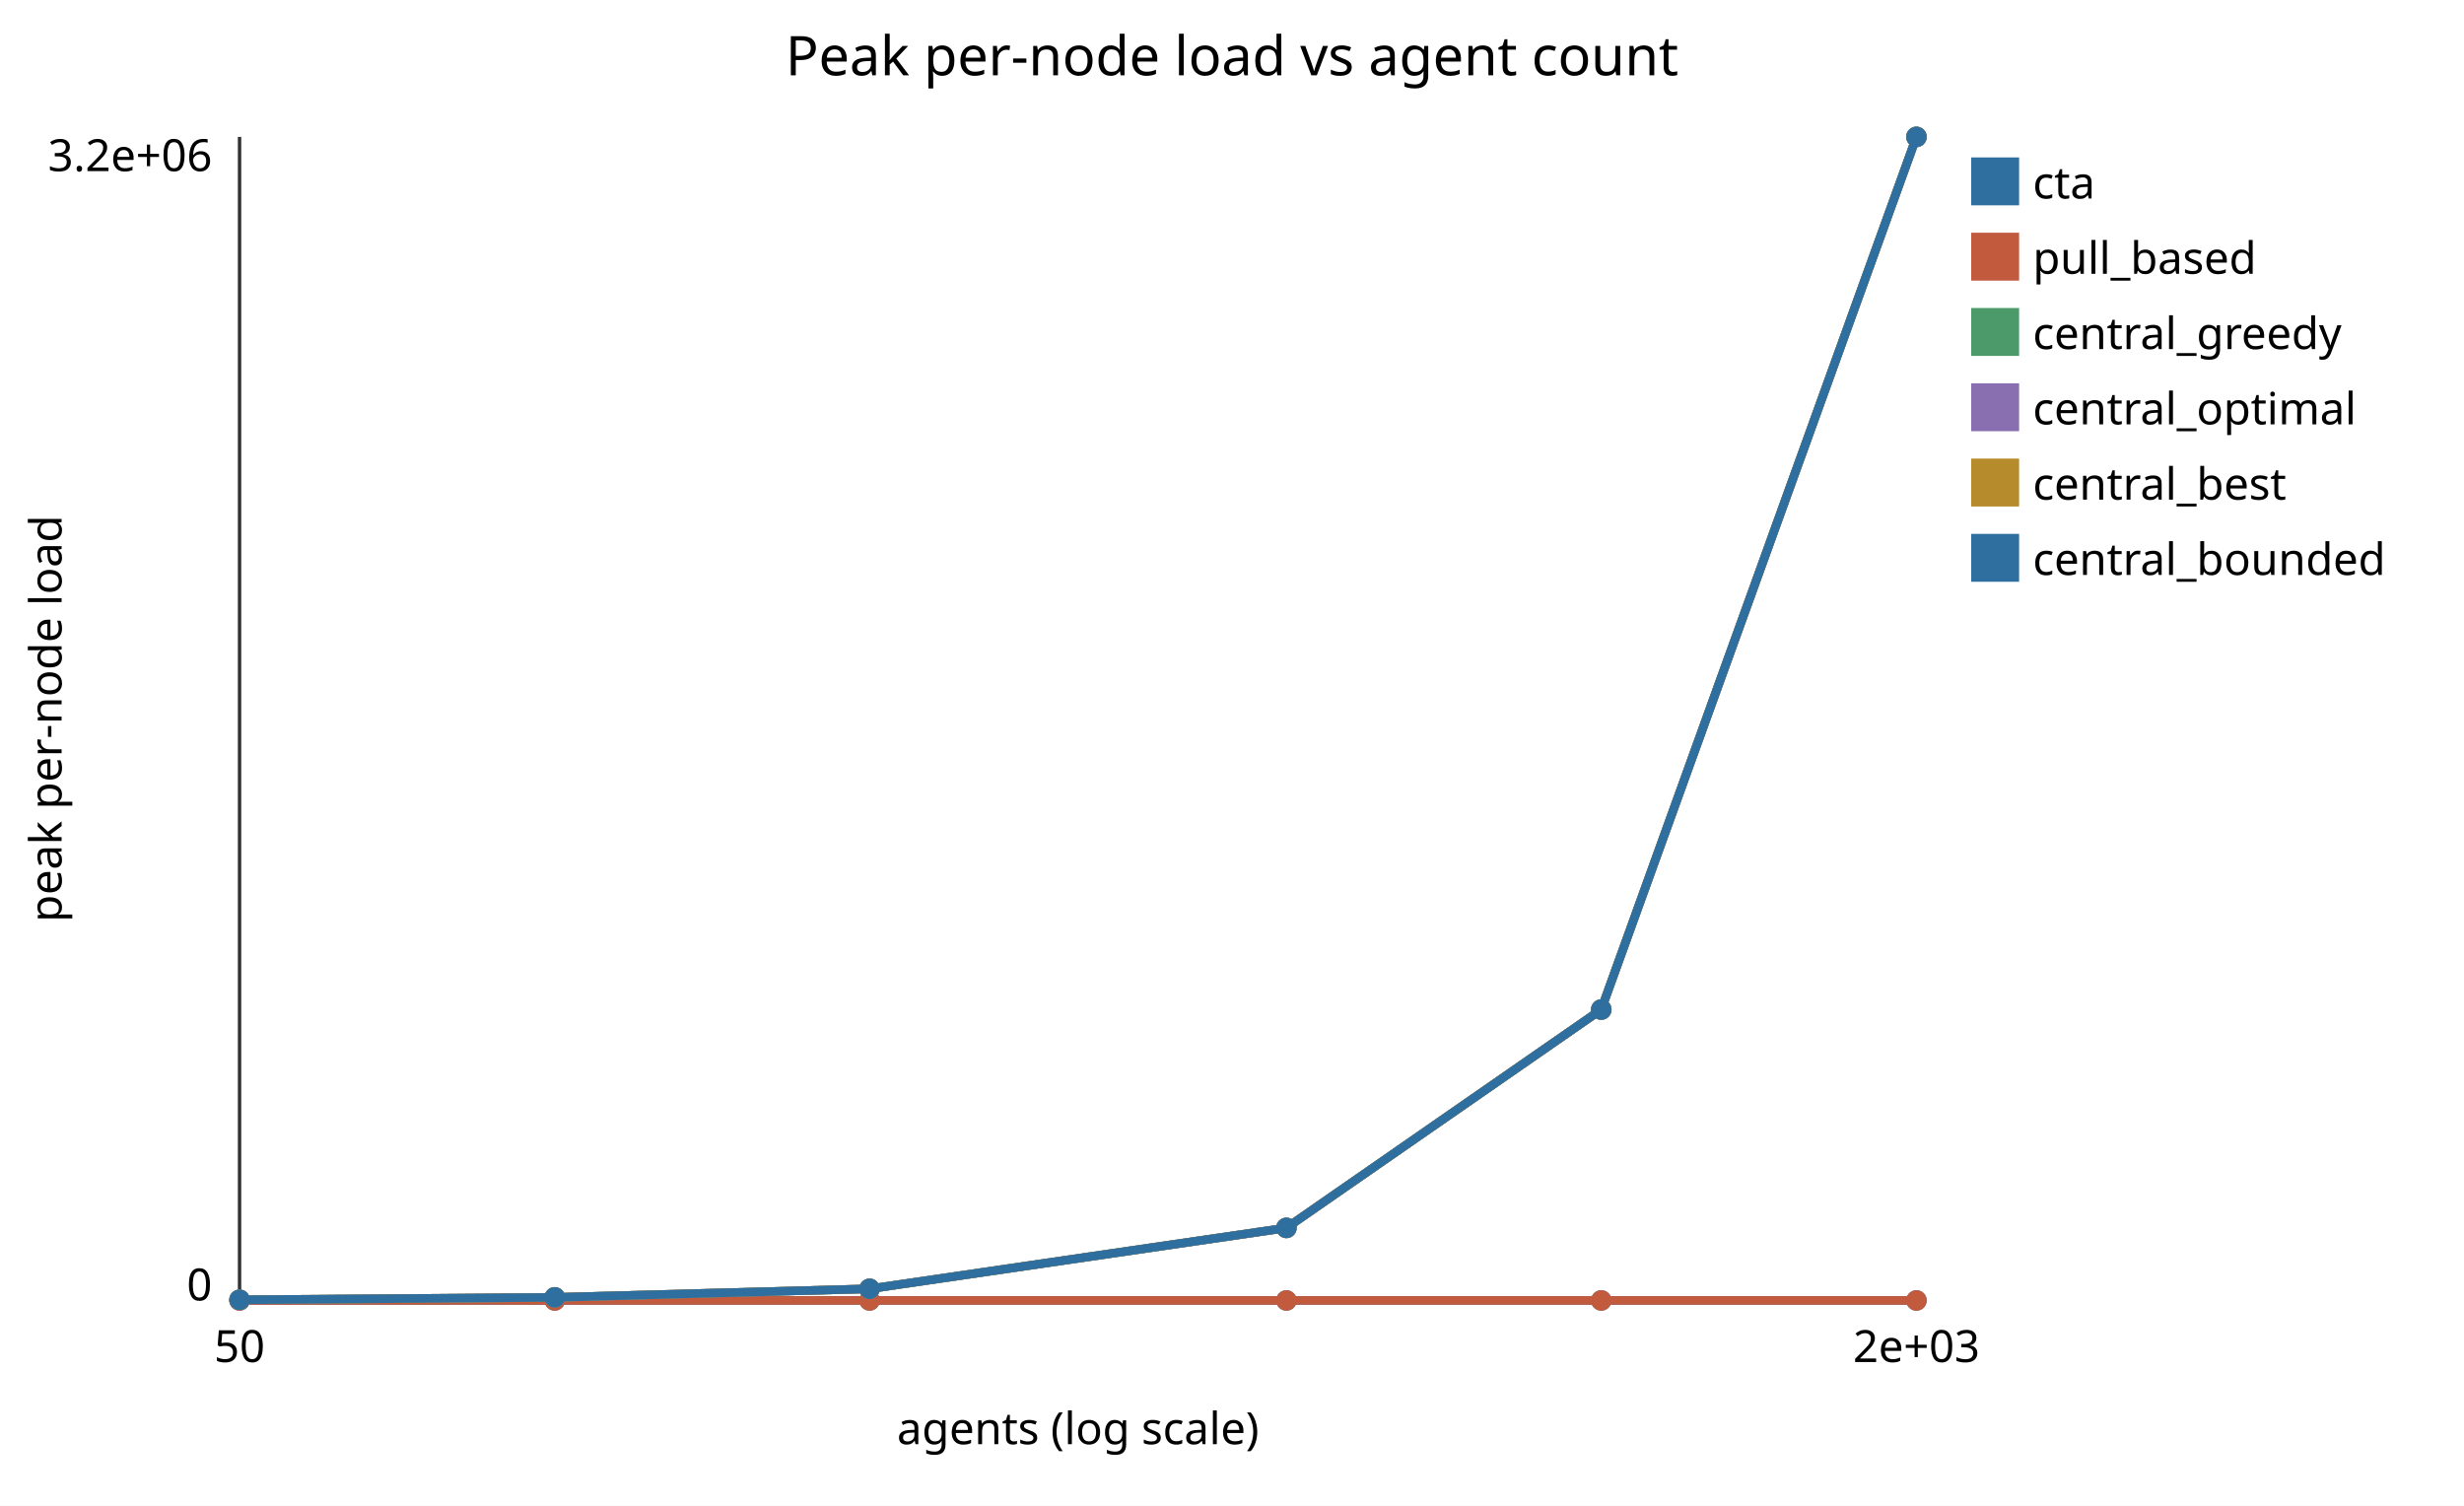
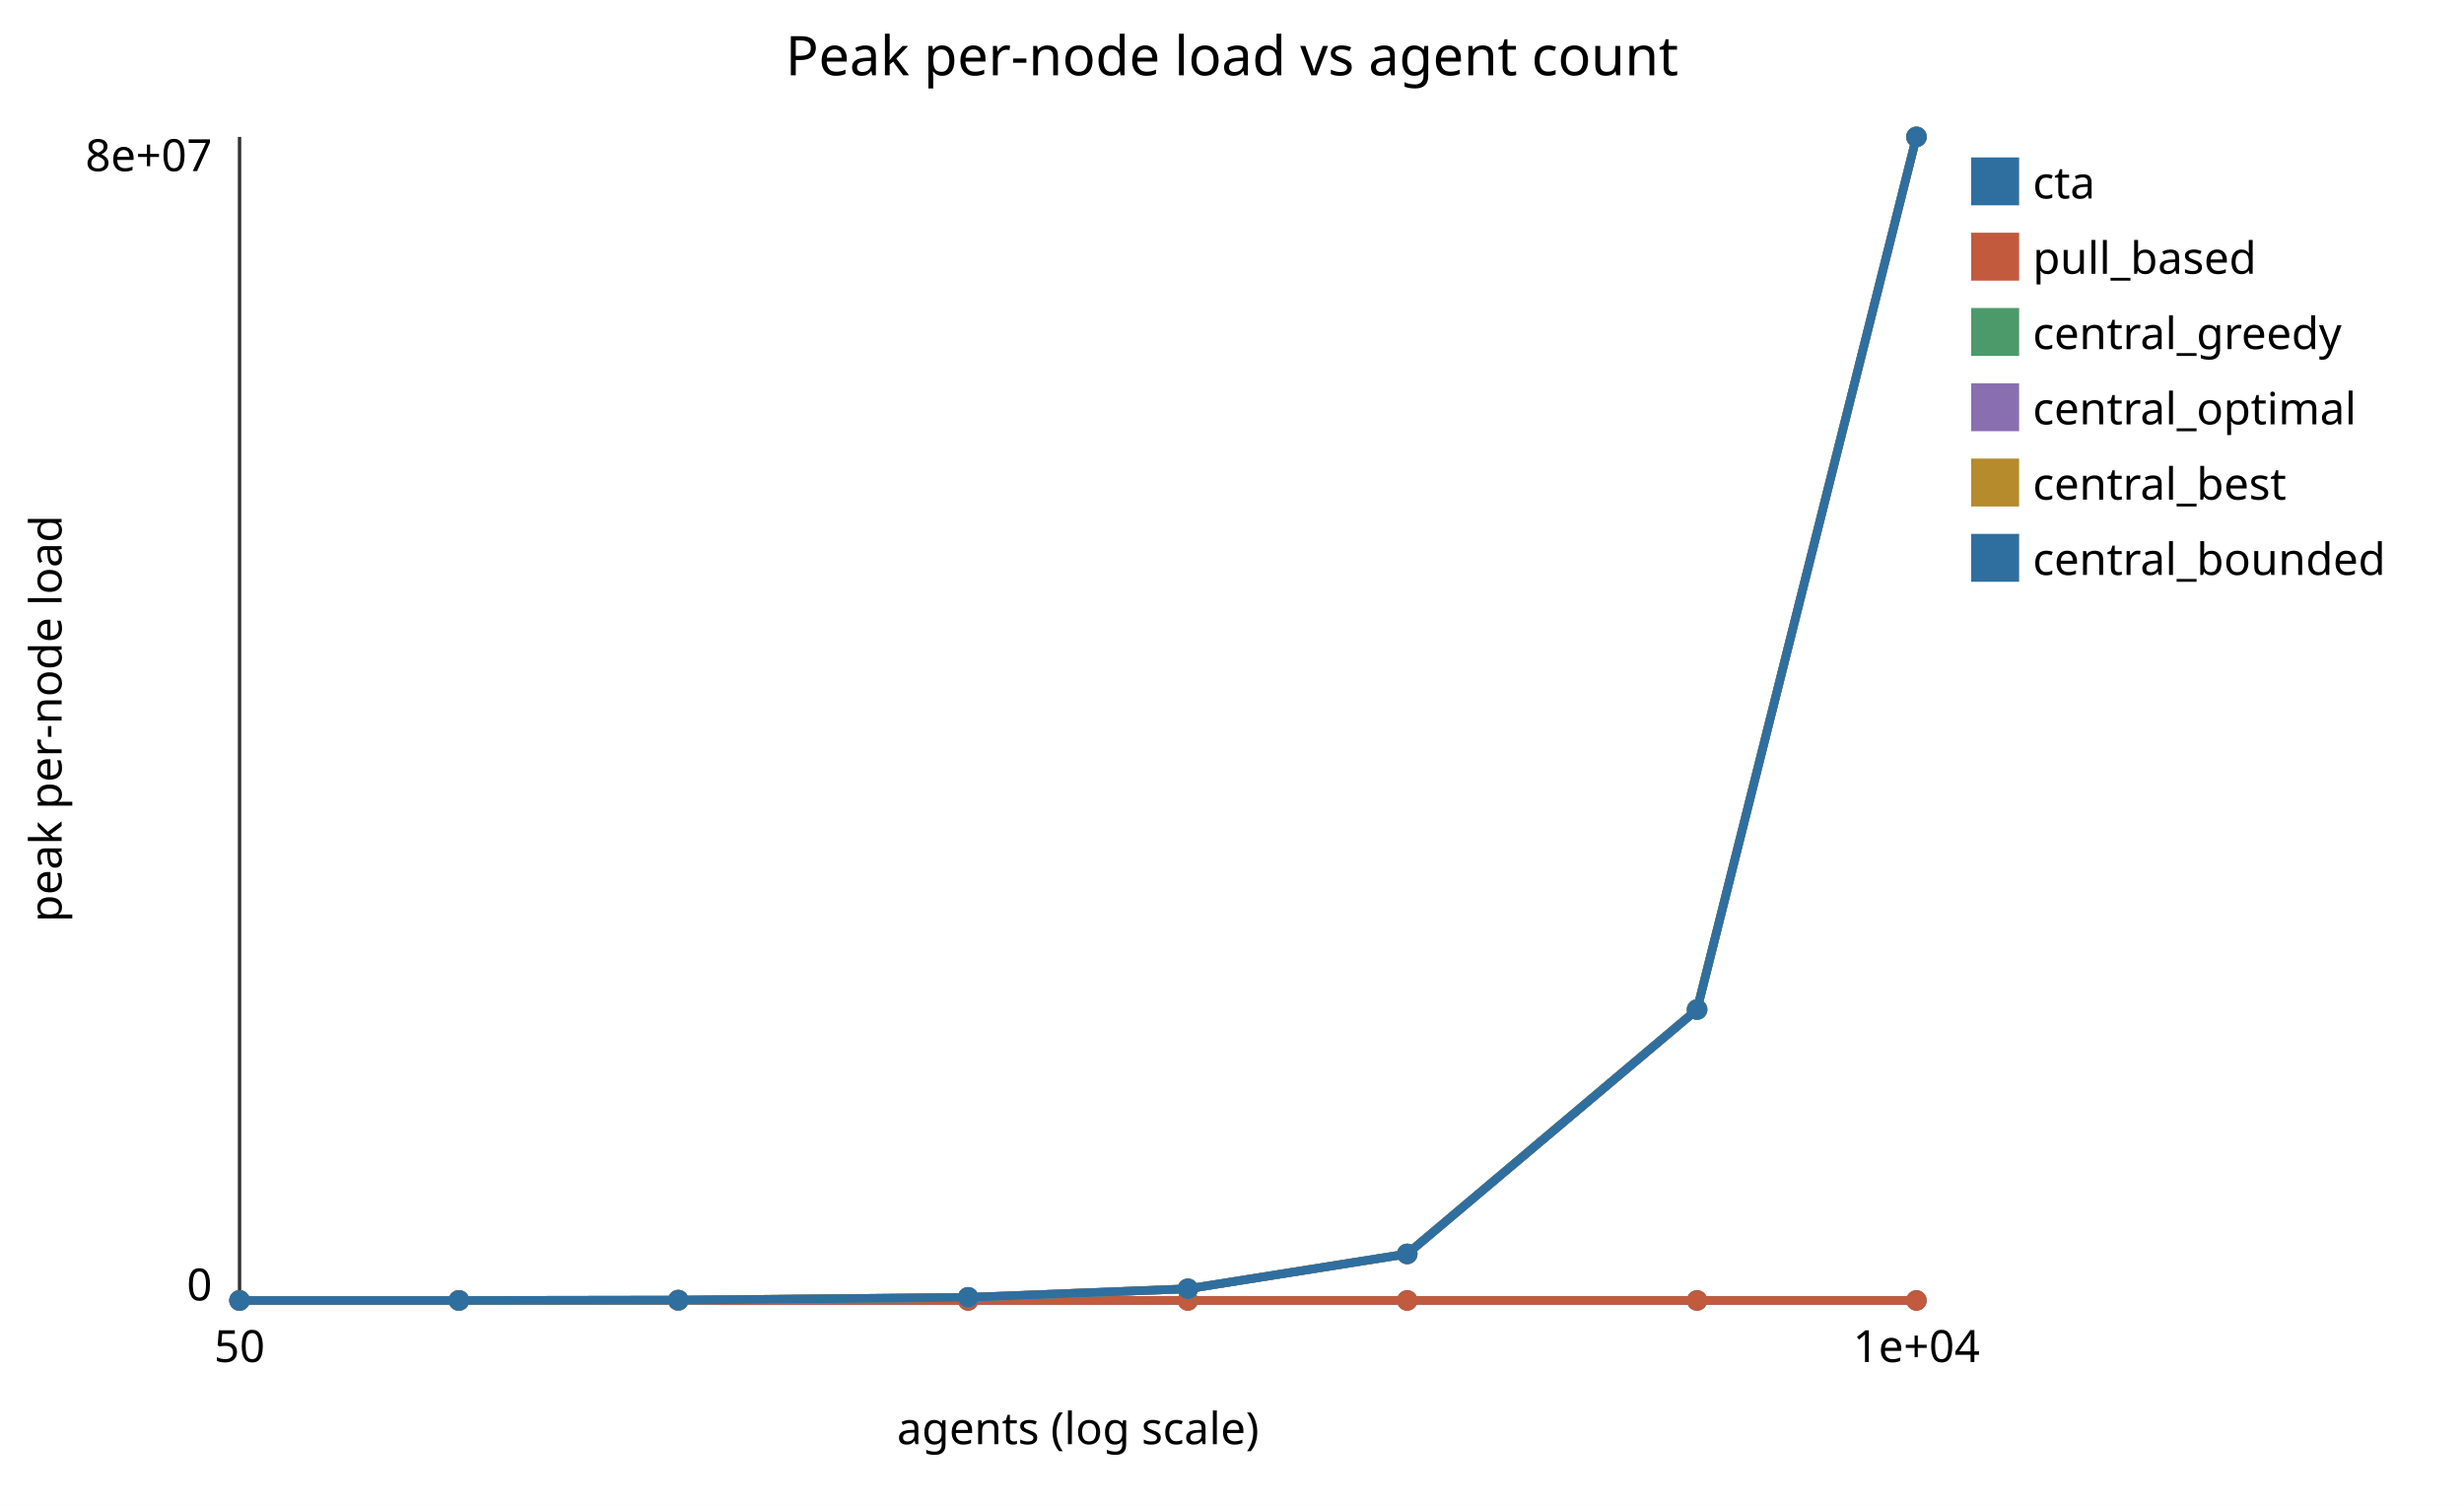
<svg xmlns="http://www.w3.org/2000/svg" width="720" height="440" viewBox="0 0 720 440" font-family="sans-serif" font-size="13">
  <rect width="720" height="440" fill="white" />
  <text x="360" y="22" text-anchor="middle" font-size="16">Peak per-node load vs agent count</text>
  <line x1="70" y1="380" x2="560" y2="380" stroke="#333" />
  <line x1="70" y1="380" x2="70" y2="40" stroke="#333" />
  <text x="315" y="422" text-anchor="middle">agents (log scale)</text>
  <text x="18" y="210" text-anchor="middle" transform="rotate(-90 18 210)">peak per-node load</text>
-   <path d="M70.0 380.0 L162.1 380.0 L254.1 380.0 L375.9 380.0 L467.9 380.0 L560.0 380.0" fill="none" stroke="#2f6f9f" stroke-width="2.5" />
+   <path d="M70.0 380.0 L134.1 380.0 L198.2 380.0 L282.9 380.0 L347.1 380.0 L411.2 380.0 L495.9 380.0 L560.0 380.0" fill="none" stroke="#2f6f9f" stroke-width="2.5" />
  <circle cx="70.0" cy="380.0" r="3" fill="#2f6f9f" />
-   <circle cx="162.1" cy="380.0" r="3" fill="#2f6f9f" />
-   <circle cx="254.1" cy="380.0" r="3" fill="#2f6f9f" />
-   <circle cx="375.9" cy="380.0" r="3" fill="#2f6f9f" />
-   <circle cx="467.9" cy="380.0" r="3" fill="#2f6f9f" />
+   <circle cx="134.1" cy="380.0" r="3" fill="#2f6f9f" />
+   <circle cx="198.2" cy="380.0" r="3" fill="#2f6f9f" />
+   <circle cx="282.9" cy="380.0" r="3" fill="#2f6f9f" />
+   <circle cx="347.1" cy="380.0" r="3" fill="#2f6f9f" />
+   <circle cx="411.2" cy="380.0" r="3" fill="#2f6f9f" />
+   <circle cx="495.9" cy="380.0" r="3" fill="#2f6f9f" />
  <circle cx="560.0" cy="380.0" r="3" fill="#2f6f9f" />
  <rect x="576" y="46" width="14" height="14" fill="#2f6f9f" />
  <text x="594" y="58">cta</text>
-   <path d="M70.0 380.0 L162.1 380.0 L254.1 380.0 L375.9 380.0 L467.9 380.0 L560.0 380.0" fill="none" stroke="#c25a3d" stroke-width="2.5" />
+   <path d="M70.0 380.0 L134.1 380.0 L198.2 380.0 L282.9 380.0 L347.1 380.0 L411.2 380.0 L495.9 380.0 L560.0 380.0" fill="none" stroke="#c25a3d" stroke-width="2.5" />
  <circle cx="70.0" cy="380.0" r="3" fill="#c25a3d" />
-   <circle cx="162.1" cy="380.0" r="3" fill="#c25a3d" />
-   <circle cx="254.1" cy="380.0" r="3" fill="#c25a3d" />
-   <circle cx="375.9" cy="380.0" r="3" fill="#c25a3d" />
-   <circle cx="467.9" cy="380.0" r="3" fill="#c25a3d" />
+   <circle cx="134.1" cy="380.0" r="3" fill="#c25a3d" />
+   <circle cx="198.2" cy="380.0" r="3" fill="#c25a3d" />
+   <circle cx="282.9" cy="380.0" r="3" fill="#c25a3d" />
+   <circle cx="347.1" cy="380.0" r="3" fill="#c25a3d" />
+   <circle cx="411.2" cy="380.0" r="3" fill="#c25a3d" />
+   <circle cx="495.9" cy="380.0" r="3" fill="#c25a3d" />
  <circle cx="560.0" cy="380.0" r="3" fill="#c25a3d" />
  <rect x="576" y="68" width="14" height="14" fill="#c25a3d" />
  <text x="594" y="80">pull_based</text>
-   <path d="M70.0 379.8 L162.1 379.1 L254.1 376.6 L375.9 358.8 L467.9 295.0 L560.0 40.0" fill="none" stroke="#4c9a6a" stroke-width="2.5" />
-   <circle cx="70.0" cy="379.8" r="3" fill="#4c9a6a" />
-   <circle cx="162.1" cy="379.1" r="3" fill="#4c9a6a" />
-   <circle cx="254.1" cy="376.6" r="3" fill="#4c9a6a" />
-   <circle cx="375.9" cy="358.8" r="3" fill="#4c9a6a" />
-   <circle cx="467.9" cy="295.0" r="3" fill="#4c9a6a" />
+   <path d="M70.0 380.0 L134.1 380.0 L198.2 379.9 L282.9 379.1 L347.1 376.6 L411.2 366.4 L495.9 295.0 L560.0 40.0" fill="none" stroke="#4c9a6a" stroke-width="2.5" />
+   <circle cx="70.0" cy="380.0" r="3" fill="#4c9a6a" />
+   <circle cx="134.1" cy="380.0" r="3" fill="#4c9a6a" />
+   <circle cx="198.2" cy="379.9" r="3" fill="#4c9a6a" />
+   <circle cx="282.9" cy="379.1" r="3" fill="#4c9a6a" />
+   <circle cx="347.1" cy="376.6" r="3" fill="#4c9a6a" />
+   <circle cx="411.2" cy="366.4" r="3" fill="#4c9a6a" />
+   <circle cx="495.9" cy="295.0" r="3" fill="#4c9a6a" />
  <circle cx="560.0" cy="40.0" r="3" fill="#4c9a6a" />
  <rect x="576" y="90" width="14" height="14" fill="#4c9a6a" />
  <text x="594" y="102">central_greedy</text>
-   <path d="M70.0 379.8 L162.1 379.1 L254.1 376.6 L375.9 358.8 L467.9 295.0 L560.0 40.0" fill="none" stroke="#8a6fb0" stroke-width="2.5" />
-   <circle cx="70.0" cy="379.8" r="3" fill="#8a6fb0" />
-   <circle cx="162.1" cy="379.1" r="3" fill="#8a6fb0" />
-   <circle cx="254.1" cy="376.6" r="3" fill="#8a6fb0" />
-   <circle cx="375.9" cy="358.8" r="3" fill="#8a6fb0" />
-   <circle cx="467.9" cy="295.0" r="3" fill="#8a6fb0" />
+   <path d="M70.0 380.0 L134.1 380.0 L198.2 379.9 L282.9 379.1 L347.1 376.6 L411.2 366.4 L495.9 295.0 L560.0 40.0" fill="none" stroke="#8a6fb0" stroke-width="2.5" />
+   <circle cx="70.0" cy="380.0" r="3" fill="#8a6fb0" />
+   <circle cx="134.1" cy="380.0" r="3" fill="#8a6fb0" />
+   <circle cx="198.2" cy="379.9" r="3" fill="#8a6fb0" />
+   <circle cx="282.9" cy="379.1" r="3" fill="#8a6fb0" />
+   <circle cx="347.1" cy="376.6" r="3" fill="#8a6fb0" />
+   <circle cx="411.2" cy="366.4" r="3" fill="#8a6fb0" />
+   <circle cx="495.9" cy="295.0" r="3" fill="#8a6fb0" />
  <circle cx="560.0" cy="40.0" r="3" fill="#8a6fb0" />
  <rect x="576" y="112" width="14" height="14" fill="#8a6fb0" />
  <text x="594" y="124">central_optimal</text>
-   <path d="M70.0 379.8 L162.1 379.1 L254.1 376.6 L375.9 358.8 L467.9 295.0 L560.0 40.0" fill="none" stroke="#b58b2c" stroke-width="2.5" />
-   <circle cx="70.0" cy="379.8" r="3" fill="#b58b2c" />
-   <circle cx="162.1" cy="379.1" r="3" fill="#b58b2c" />
-   <circle cx="254.1" cy="376.6" r="3" fill="#b58b2c" />
-   <circle cx="375.9" cy="358.8" r="3" fill="#b58b2c" />
-   <circle cx="467.9" cy="295.0" r="3" fill="#b58b2c" />
+   <path d="M70.0 380.0 L134.1 380.0 L198.2 379.9 L282.9 379.1 L347.1 376.6 L411.2 366.4 L495.9 295.0 L560.0 40.0" fill="none" stroke="#b58b2c" stroke-width="2.5" />
+   <circle cx="70.0" cy="380.0" r="3" fill="#b58b2c" />
+   <circle cx="134.1" cy="380.0" r="3" fill="#b58b2c" />
+   <circle cx="198.2" cy="379.9" r="3" fill="#b58b2c" />
+   <circle cx="282.9" cy="379.1" r="3" fill="#b58b2c" />
+   <circle cx="347.1" cy="376.6" r="3" fill="#b58b2c" />
+   <circle cx="411.2" cy="366.4" r="3" fill="#b58b2c" />
+   <circle cx="495.9" cy="295.0" r="3" fill="#b58b2c" />
  <circle cx="560.0" cy="40.0" r="3" fill="#b58b2c" />
  <rect x="576" y="134" width="14" height="14" fill="#b58b2c" />
  <text x="594" y="146">central_best</text>
-   <path d="M70.0 379.8 L162.1 379.1 L254.1 376.6 L375.9 358.8 L467.9 295.0 L560.0 40.0" fill="none" stroke="#2f6f9f" stroke-width="2.5" />
-   <circle cx="70.0" cy="379.8" r="3" fill="#2f6f9f" />
-   <circle cx="162.1" cy="379.1" r="3" fill="#2f6f9f" />
-   <circle cx="254.1" cy="376.6" r="3" fill="#2f6f9f" />
-   <circle cx="375.9" cy="358.8" r="3" fill="#2f6f9f" />
-   <circle cx="467.9" cy="295.0" r="3" fill="#2f6f9f" />
+   <path d="M70.0 380.0 L134.1 380.0 L198.2 379.9 L282.9 379.1 L347.1 376.6 L411.2 366.4 L495.9 295.0 L560.0 40.0" fill="none" stroke="#2f6f9f" stroke-width="2.5" />
+   <circle cx="70.0" cy="380.0" r="3" fill="#2f6f9f" />
+   <circle cx="134.1" cy="380.0" r="3" fill="#2f6f9f" />
+   <circle cx="198.2" cy="379.9" r="3" fill="#2f6f9f" />
+   <circle cx="282.9" cy="379.1" r="3" fill="#2f6f9f" />
+   <circle cx="347.1" cy="376.6" r="3" fill="#2f6f9f" />
+   <circle cx="411.2" cy="366.4" r="3" fill="#2f6f9f" />
+   <circle cx="495.9" cy="295.0" r="3" fill="#2f6f9f" />
  <circle cx="560.0" cy="40.0" r="3" fill="#2f6f9f" />
  <rect x="576" y="156" width="14" height="14" fill="#2f6f9f" />
  <text x="594" y="168">central_bounded</text>
  <text x="70" y="398" text-anchor="middle">50</text>
-   <text x="560" y="398" text-anchor="middle">2e+03</text>
+   <text x="560" y="398" text-anchor="middle">1e+04</text>
  <text x="62" y="380" text-anchor="end">0</text>
-   <text x="62" y="50" text-anchor="end">3.2e+06</text>
+   <text x="62" y="50" text-anchor="end">8e+07</text>
</svg>
